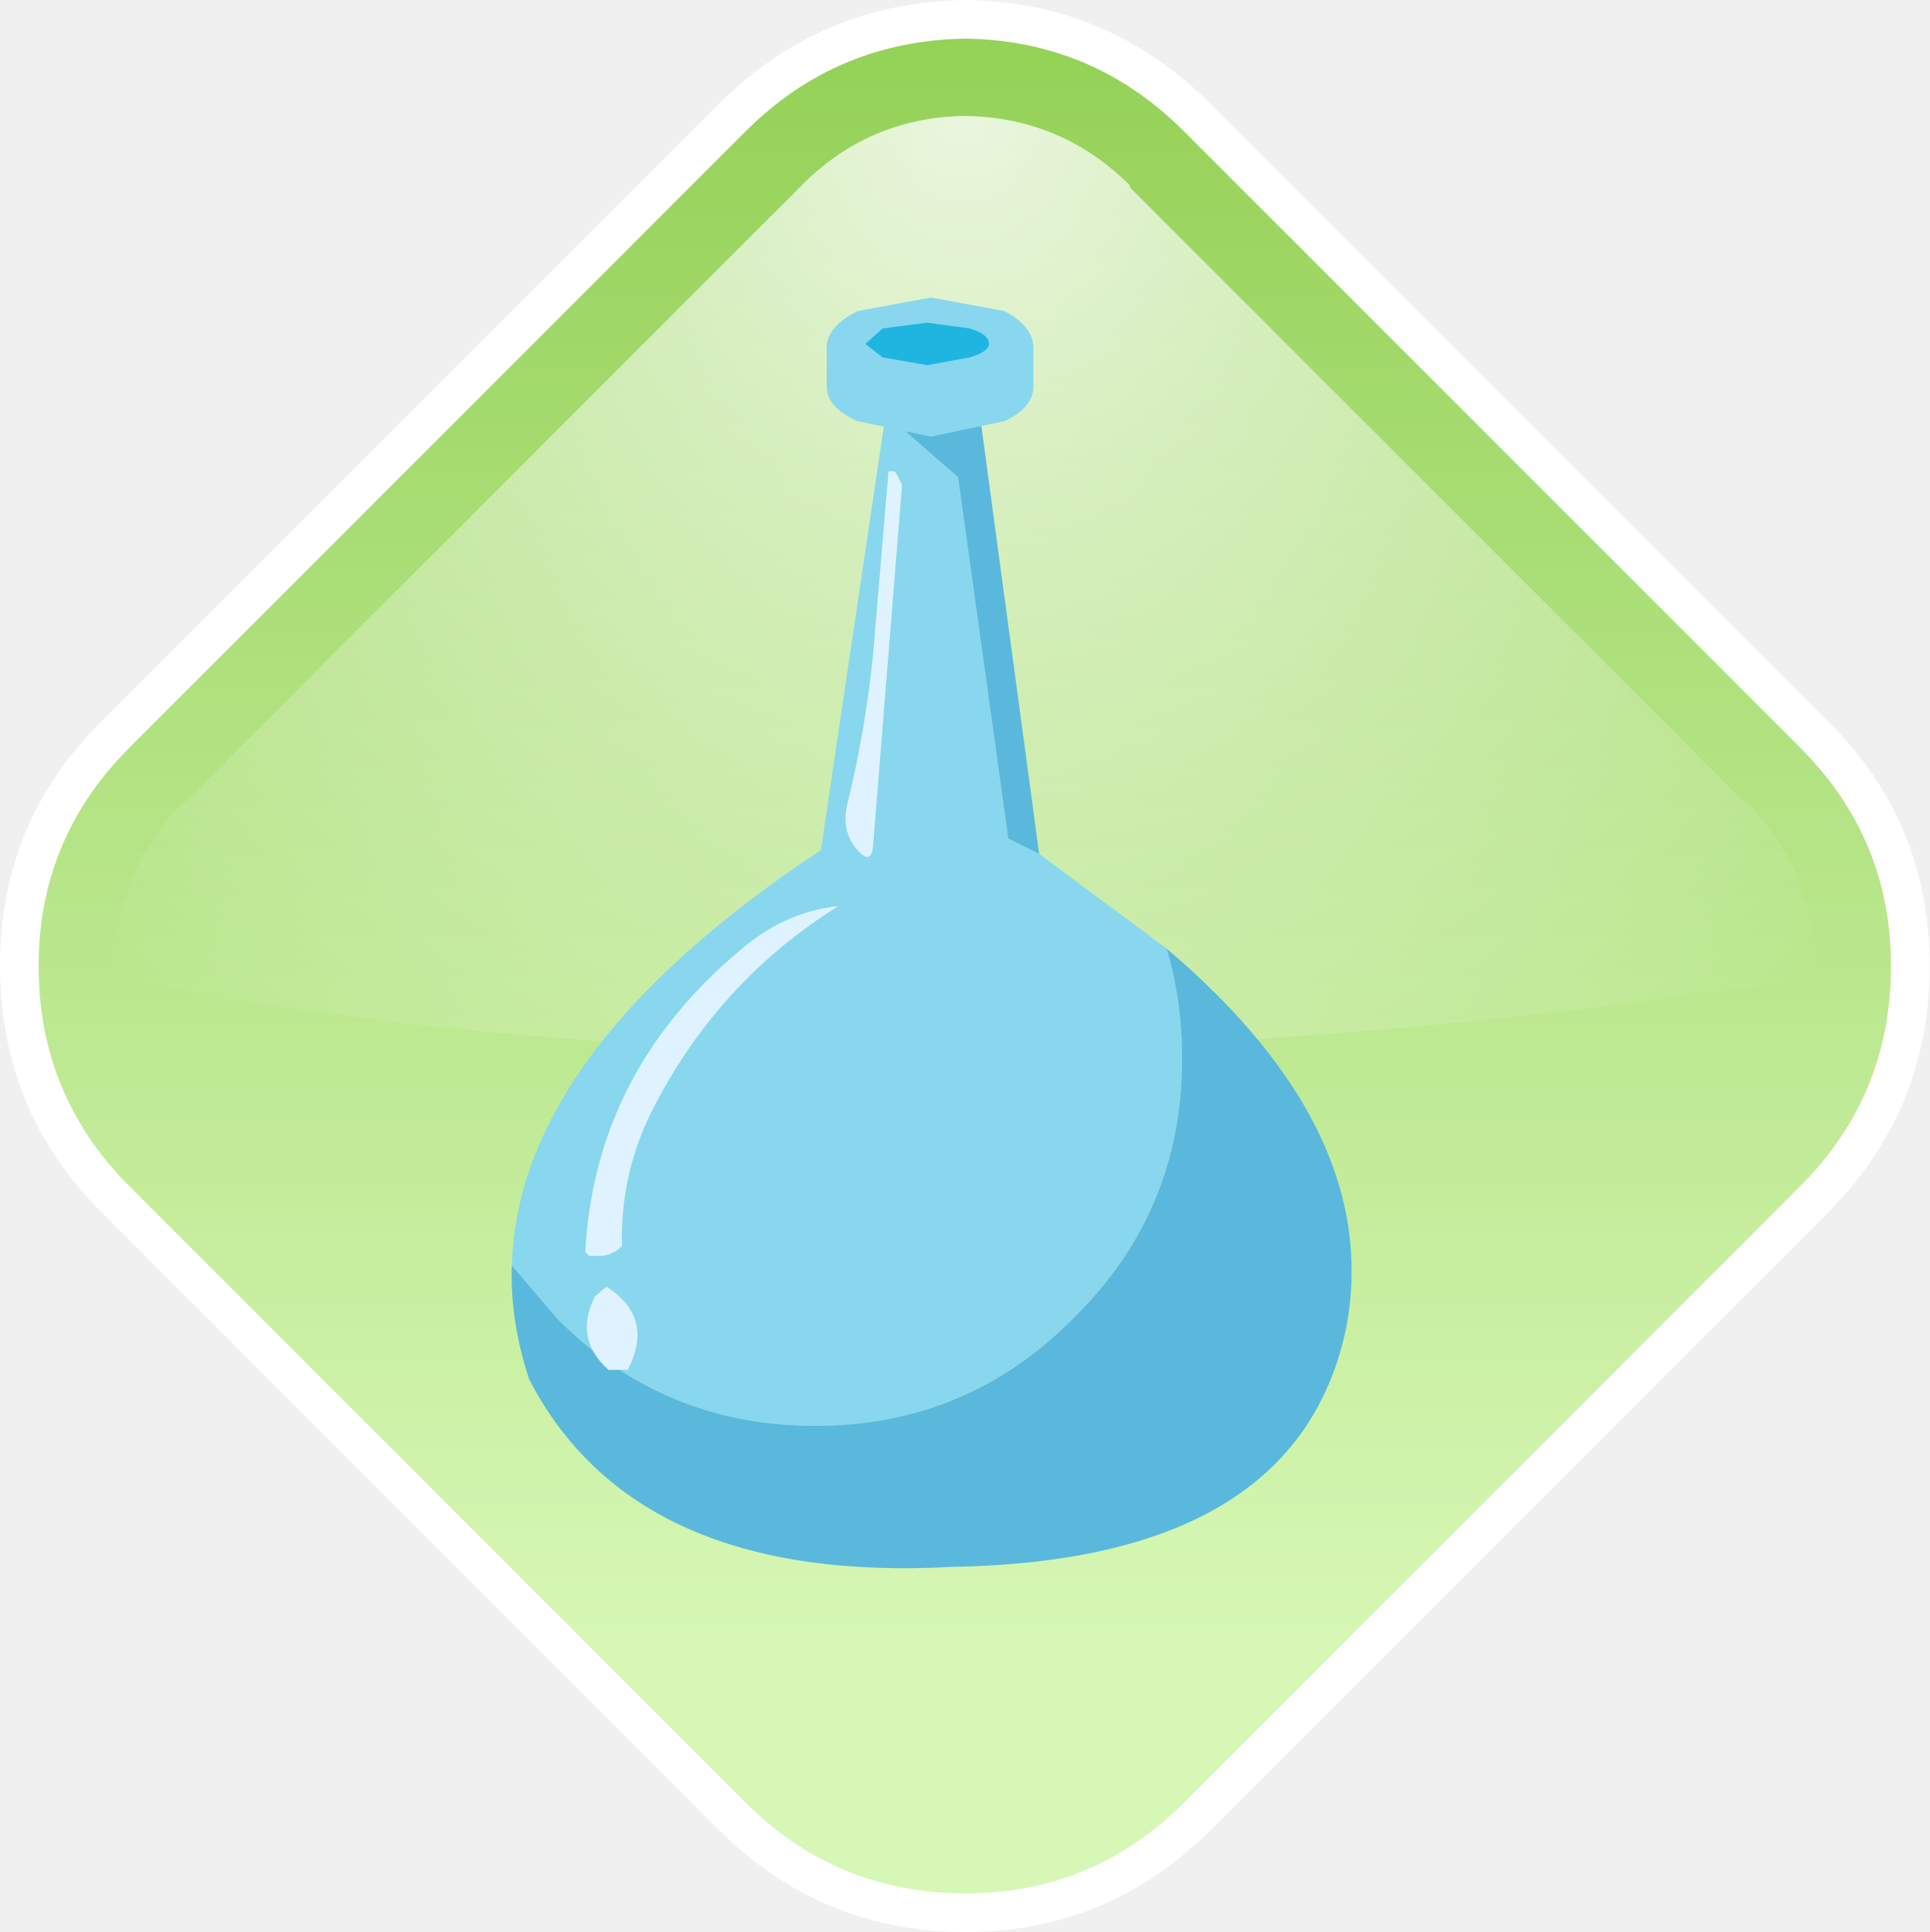
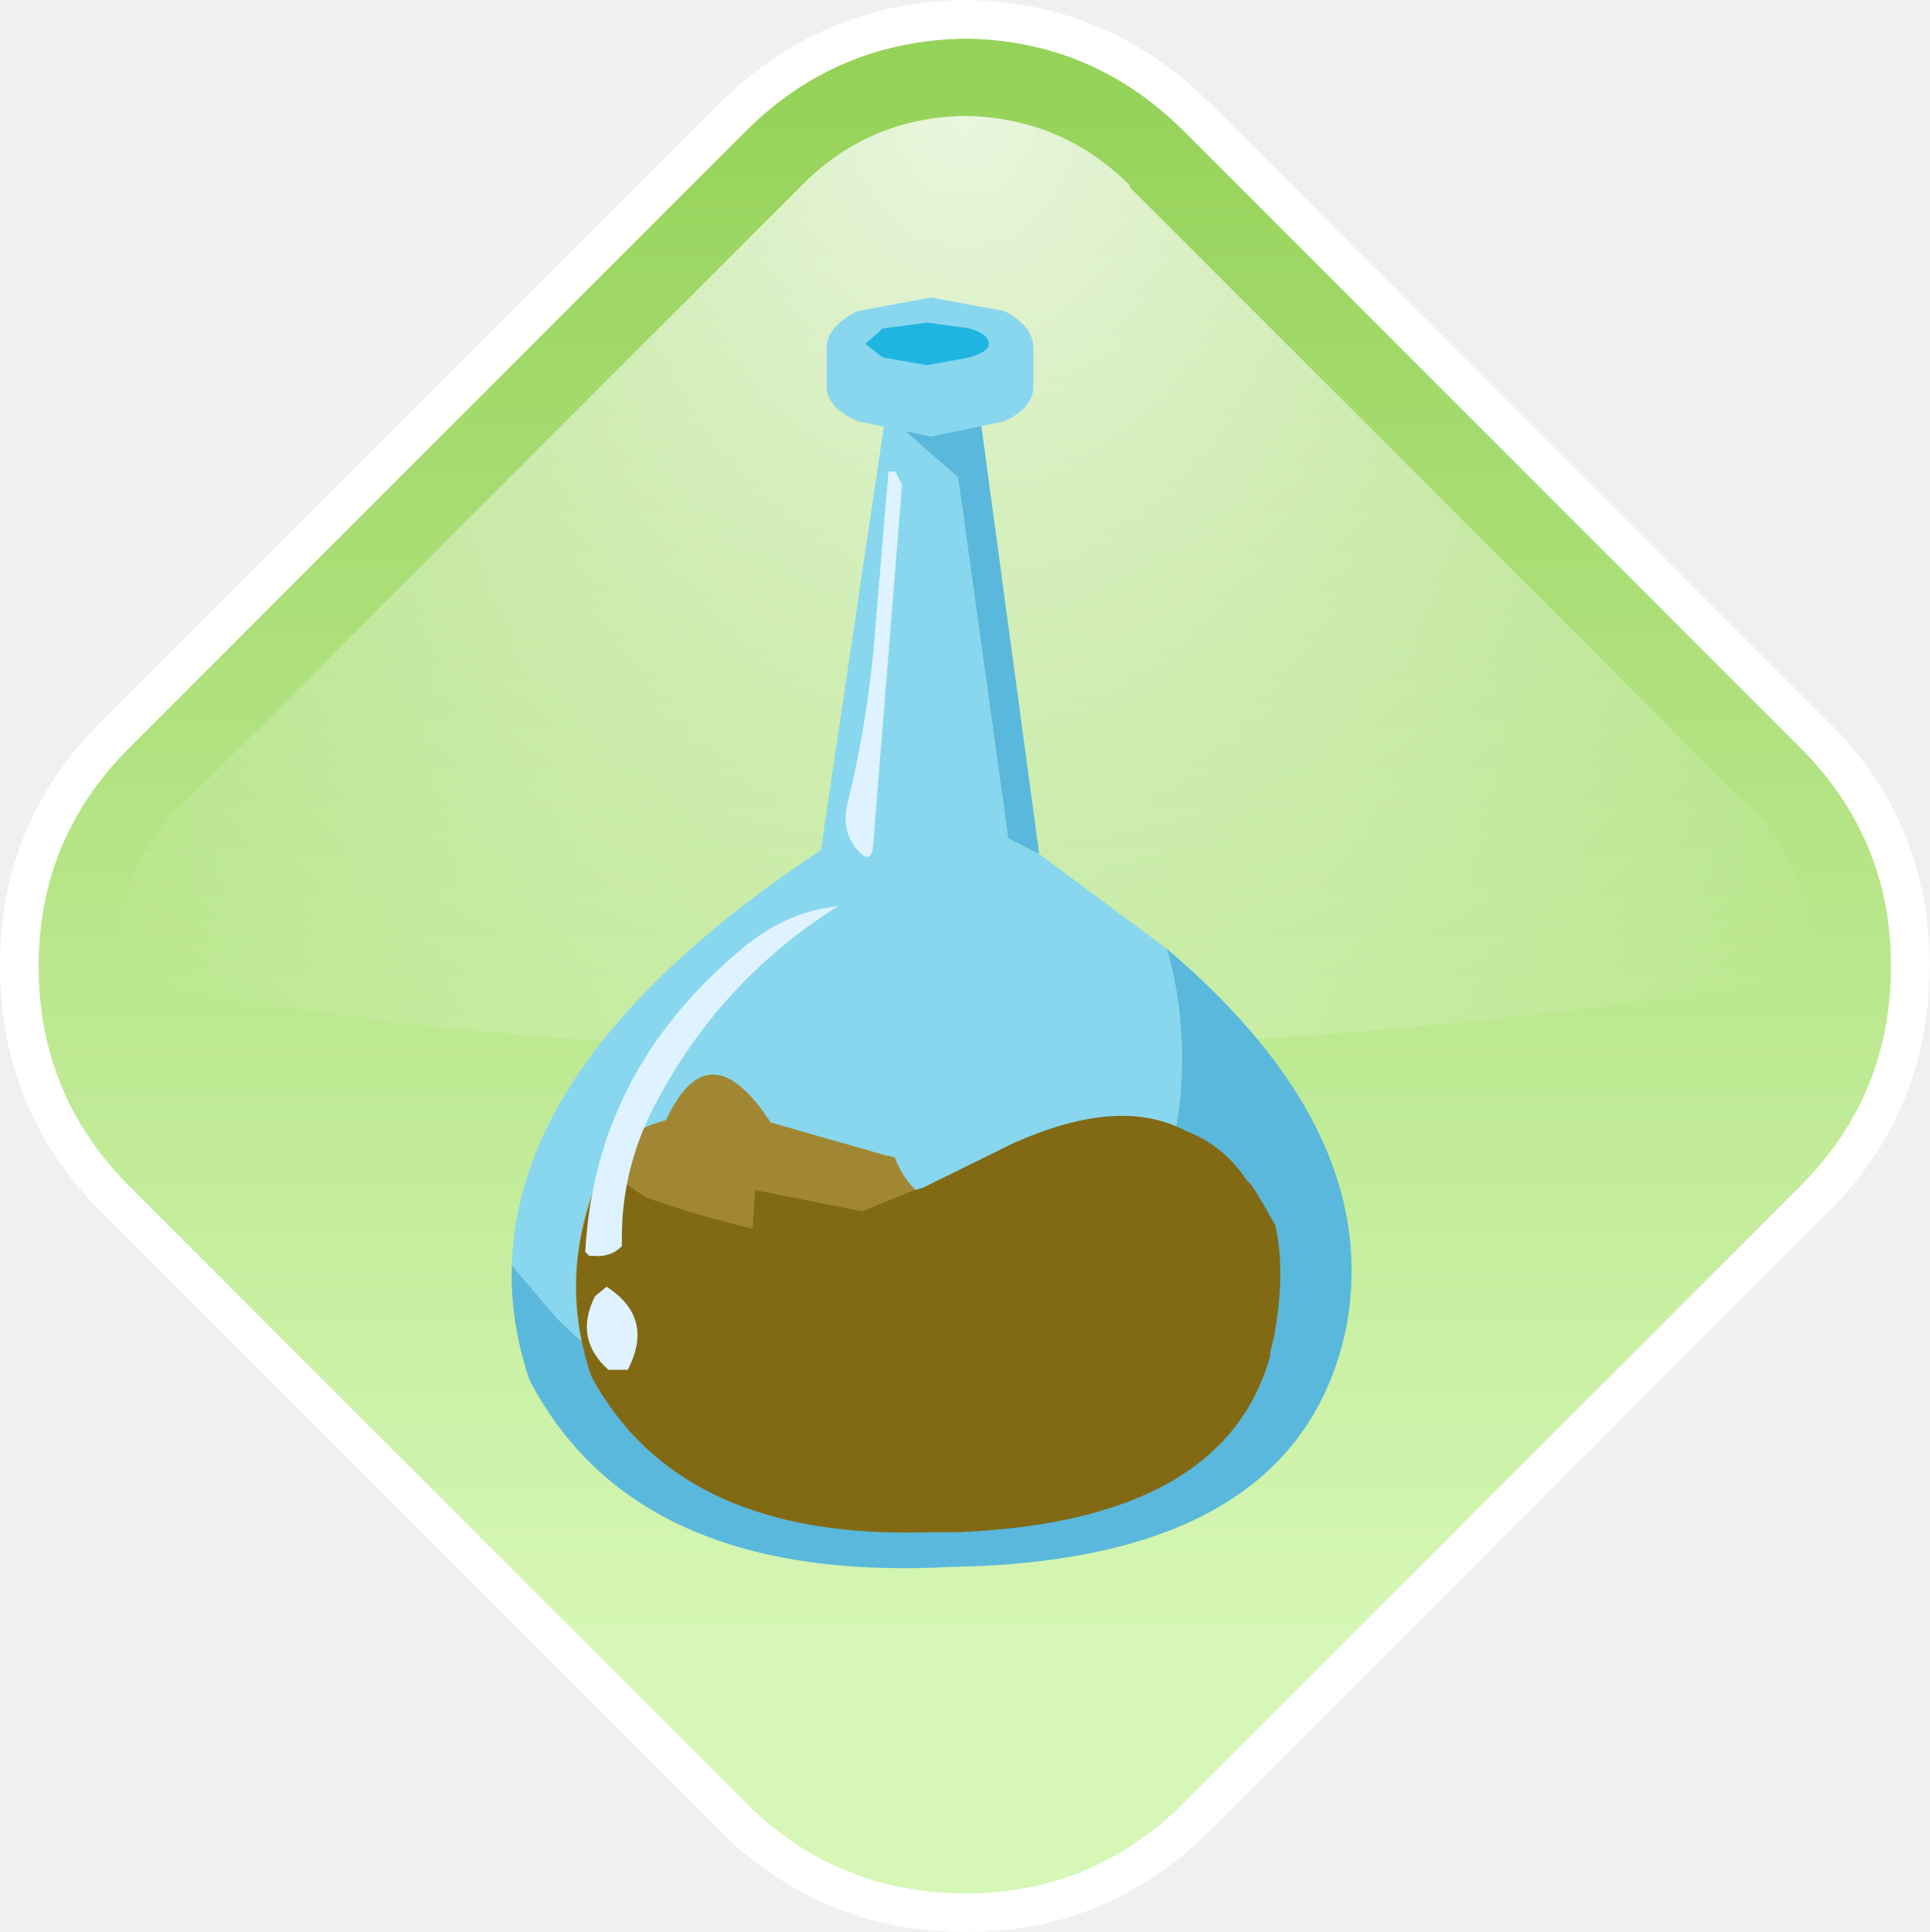
<svg xmlns="http://www.w3.org/2000/svg" viewBox="-24.1 -24.15 49.95 50" width="49.95" height="50">
+   <defs>
+     <filter id="cx36" color-interpolation-filters="sRGB">
+       <feComponentTransfer>
+         <feFuncR type="linear" slope="0.2" intercept="0.43" />
+         <feFuncG type="linear" slope="0.2" intercept="0.33" />
+         <feFuncB type="linear" slope="0.2" intercept="0" />
+         <feFuncA type="linear" slope="1" intercept="0" />
+       </feComponentTransfer>
+     </filter>
+     <filter id="cx37" color-interpolation-filters="sRGB">
+       <feComponentTransfer>
+         <feFuncR type="linear" slope="0.2" intercept="0.43" />
+         <feFuncG type="linear" slope="0.2" intercept="0.33" />
+         <feFuncB type="linear" slope="0.2" intercept="0" />
+         <feFuncA type="linear" slope="1" intercept="0" />
+       </feComponentTransfer>
+     </filter>
+   </defs>
  <g transform="matrix(1,0,0,1,-23.1,-23.15)">
    <defs>
      <linearGradient id="g1" gradientUnits="userSpaceOnUse" x1="-16384" y1="0" x2="16384" y2="0" spreadMethod="pad" gradientTransform="matrix(0,0.00129,-0.00146,0,24,21.85)">
        <stop offset="0" stop-color="#95d258" />
        <stop offset="0.961" stop-color="#d6f7b5" />
      </linearGradient>
      <radialGradient id="g2" gradientUnits="userSpaceOnUse" cx="0" cy="0" r="16384" spreadMethod="pad" gradientTransform="matrix(0.00191,0,0,0.00191,23.95,2)">
        <stop offset="0" stop-color="#ffffff" stop-opacity="0.8" />
        <stop offset="1" stop-color="#ffffff" stop-opacity="0" />
      </radialGradient>
    </defs>
    <path d="M48.95 24Q48.95 27.75 46.3 30.4L30.35 46.35Q27.7 49 24 49Q20.25 49 17.6 46.35L1.65 30.4Q-1 27.75 -1 24Q-1 20.25 1.65 17.65L17.6 1.7Q20.25 -0.95 24 -1Q27.7 -0.95 30.35 1.7L46.3 17.65Q48.95 20.25 48.95 24Z" fill="#ffffff" fill-rule="evenodd" />
    <path d="M45.6 18.35Q47.95 20.7 47.95 24Q47.95 27.35 45.6 29.7L29.65 45.65Q27.3 48 24 48Q20.65 48 18.3 45.65L2.35 29.7Q0 27.35 0 24Q0 20.7 2.35 18.35L18.3 2.4Q20.65 0.05 24 0Q27.3 0.05 29.65 2.4L45.6 18.35Z" fill="url(#g1)" fill-rule="evenodd" />
    <path d="M45.95 24.3Q20.95 28.1 2 24.3L2 24Q2 21.5 3.75 19.75L3.8 19.75L19.7 3.85Q21.45 2.05 23.95 2L24 2Q26.5 2.05 28.25 3.8L28.25 3.85L44.15 19.75L44.2 19.75Q45.95 21.5 45.95 24L45.95 24.3Z" fill="url(#g2)" fill-rule="evenodd" />
  </g>
  <g transform="matrix(1,0,0,1,0,0)">
    <path d="M1.1 -14.6L1.3 -13.15L-0.85 -13.15L0.7 -11.8L2 -2.45L2.8 -2.05L6.1 0.4Q6.5 1.75 6.5 3.25Q6.5 7.2 3.7 9.95Q0.95 12.75 -3 12.75Q-6.95 12.75 -9.7 9.95L-10.85 8.6Q-10.7 3.05 -2.85 -2.15L-1 -14.6L1.1 -14.6Z" fill="#88d7ee" fill-rule="evenodd" />
    <path d="M-10.85 8.6L-9.7 9.95Q-6.95 12.75 -3 12.75Q0.95 12.75 3.7 9.95Q6.5 7.2 6.5 3.25Q6.5 1.75 6.1 0.4Q11.7 5.15 10.75 10.2Q9.5 16.25 0.55 16.4Q-7.65 16.85 -10.4 11.55Q-10.9 10.05 -10.85 8.6ZM2.8 -2.05L2 -2.45L0.7 -11.8L-0.85 -13.15L1.3 -13.15L2.8 -2.05Z" fill="#5ab8dc" fill-rule="evenodd" />
    <path d="M-1.9 -16.1L0 -16.45L1.9 -16.1Q2.65 -15.7 2.65 -15.15L2.65 -14.15Q2.65 -13.6 1.9 -13.25L0 -12.85L-1.9 -13.25Q-2.7 -13.6 -2.7 -14.15L-2.7 -15.15Q-2.7 -15.7 -1.9 -16.1Z" fill="#88d7ee" fill-rule="evenodd" />
    <path d="M-1.7 -15.25L-1.25 -15.65L-0.1 -15.8L1 -15.65Q1.5 -15.5 1.5 -15.25Q1.5 -15.05 1 -14.9L-0.1 -14.7L-1.25 -14.9L-1.7 -15.25Z" fill="#1fb5e0" fill-rule="evenodd" />
  </g>
+   <g transform="matrix(1,0,0,1,-0.1,9.25)" filter="url(#cx36)">
+     <path d="M-8.70 2.20Q-9.62 -0.48 -8.39 -3.21L-8.29 -3.35Q-7.95 -4.09 -6.76 -4.41Q-5.65 -6.80 -4.05 -4.35L-1.11 -3.51L-0.84 -3.45Q-0.20 -1.75 2.10 -2.10L7.90 -3.01L7.95 -2.99Q7.50 -2.10 8.05 -1.50Q8.80 -0.85 8.95 0.10L8.99 0.89L8.74 1.96Q7.26 6.05 0.59 6.25L0.49 6.25L-0.21 6.25Q-6.43 6.39 -8.70 2.21L-8.70 2.20Z" fill="#ffffff" fill-rule="evenodd" />
+   </g>
+   <g transform="matrix(1,0,0,1,-0.1,9.25)" filter="url(#cx37)">
+     <path d="M-8.70 2.20Q-9.55 -0.39 -8.49 -2.87L-8.36 -3.16L-7.30 -2.42Q-6.07 -1.97 -4.52 -1.60L-4.45 -2.60L-1.69 -2.05L-0.36 -2.59L-0.11 -2.66L2.16 -3.78Q4.96 -5.06 6.70 -4.13Q7.69 -3.75 8.28 -2.84L8.38 -2.75L8.54 -2.51L8.81 -2.05L9.01 -1.69Q9.29 -0.52 8.98 1.19L8.88 1.59L8.88 1.69Q7.69 5.96 0.84 6.25L0.44 6.25L0.18 6.25Q-6.40 6.50 -8.70 2.20Z" fill="#666666" fill-rule="evenodd" />
+   </g>
  <g transform="matrix(1,0,0,1,0,0)">
    <path d="M-0.9 -11.9L-0.75 -11.6L-1.5 -2.25Q-1.55 -1.75 -1.9 -2.15Q-2.35 -2.65 -2.15 -3.4Q-1.7 -5.25 -1.5 -7.2L-1.1 -11.95L-0.95 -11.95L-0.9 -11.9ZM-8.4 9.15Q-7.15 9.95 -7.85 11.3L-8.35 11.3Q-9.25 10.5 -8.7 9.4L-8.4 9.15ZM-8.85 8.35L-8.95 8.25Q-8.7 3.6 -4.95 0.45Q-3.8 -0.55 -2.4 -0.7Q-5.6 1.3 -7.3 4.75Q-8.05 6.35 -8 8.1Q-8.3 8.4 -8.75 8.35L-8.85 8.35Z" fill="#def3ff" fill-rule="evenodd" />
  </g>
</svg>
